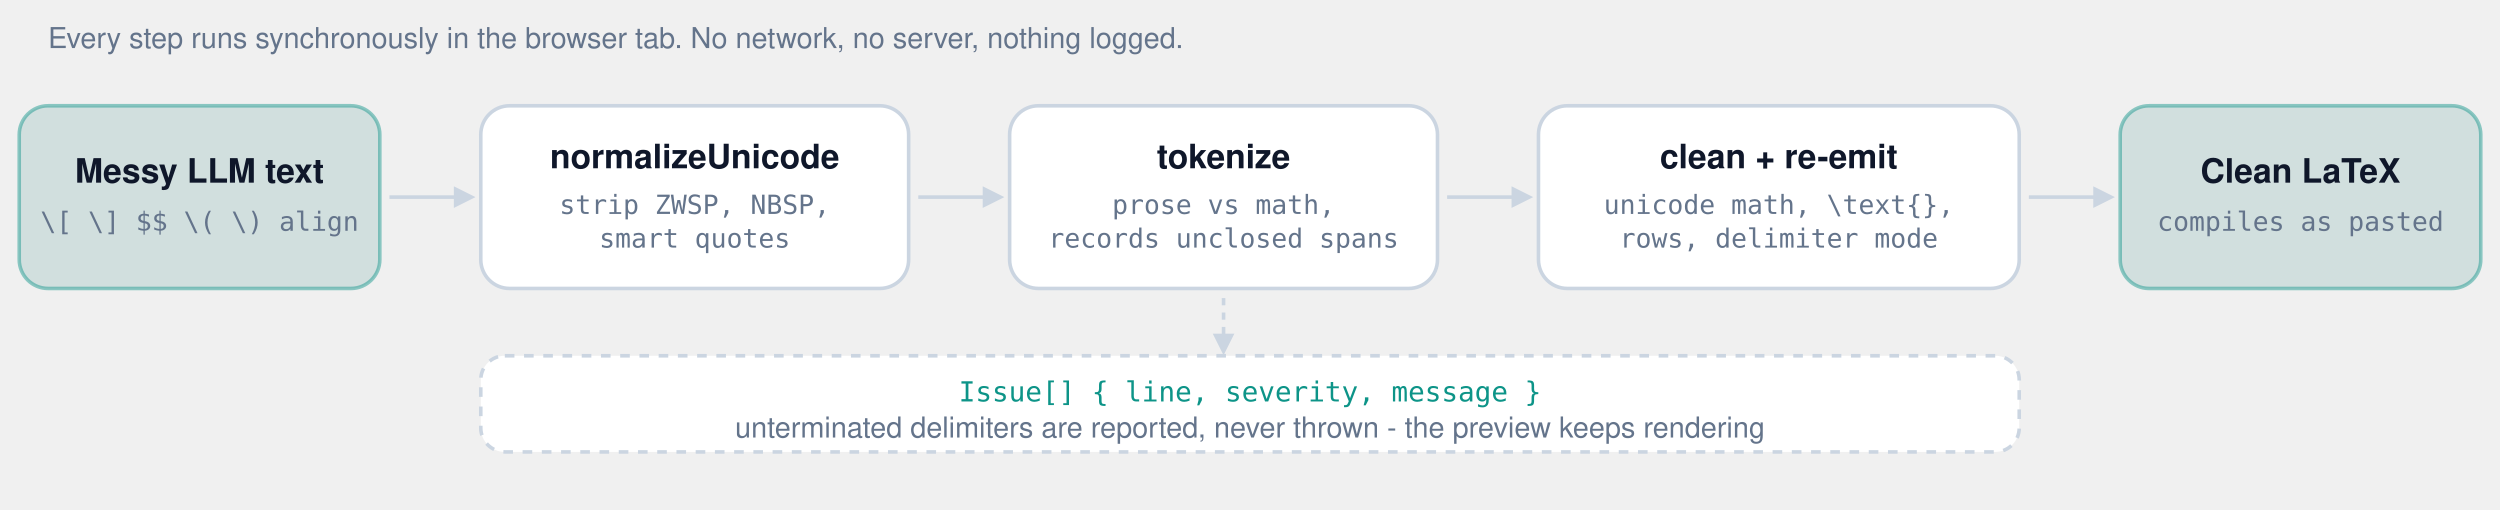
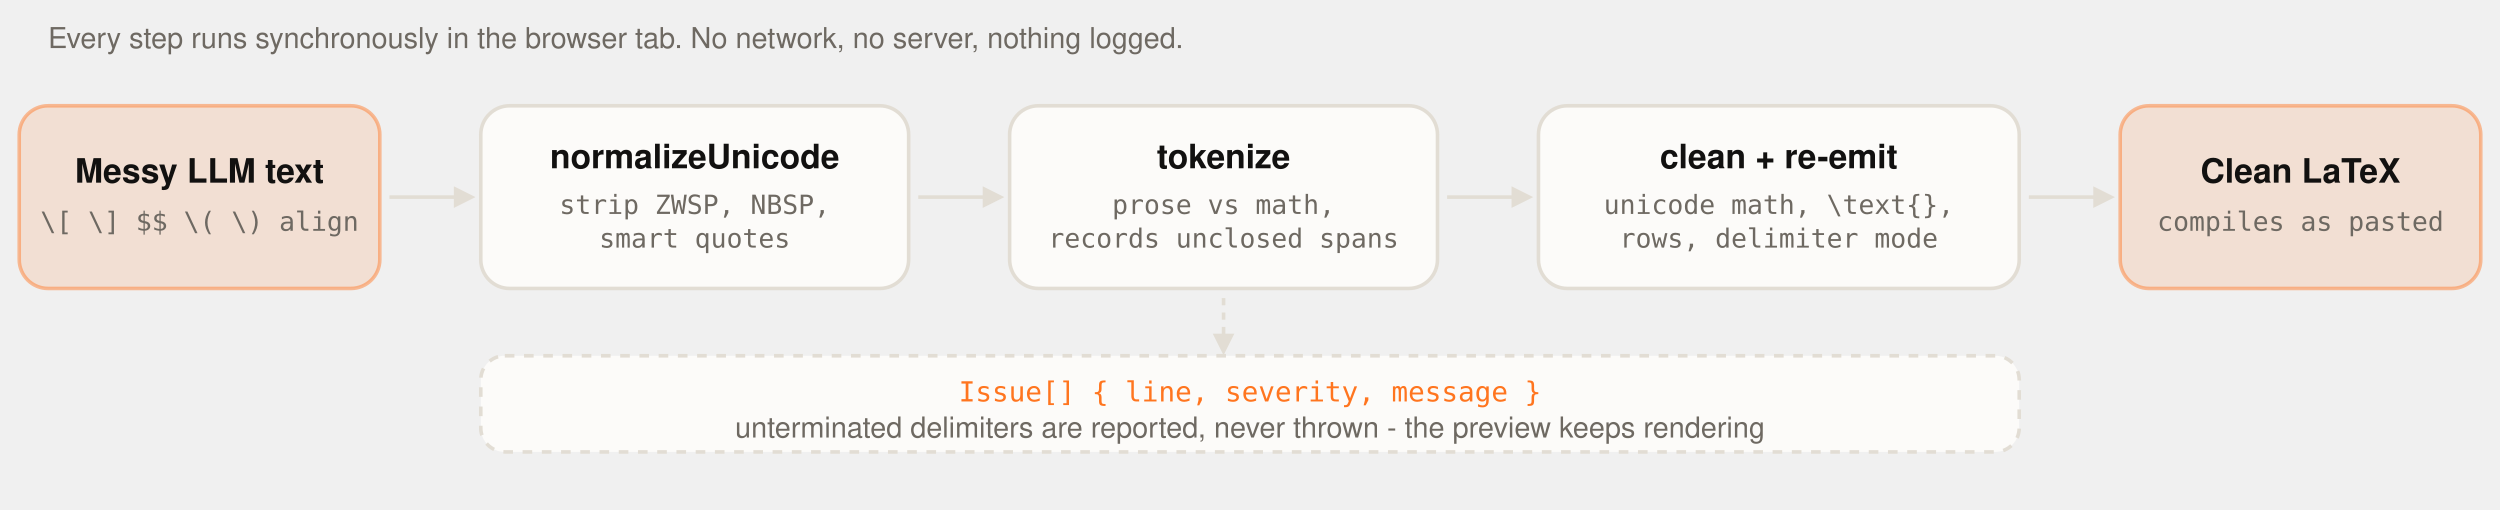
<svg xmlns="http://www.w3.org/2000/svg" width="1040" height="212" viewBox="0 0 1040 212" role="img" aria-label="CleanMath pipeline: messy LLM text is normalized, tokenized into prose and math, each math block is cleaned and re-emitted, producing compilation-ready LaTeX. Every step runs in the browser tab.">
  <style>
-     .box { fill: #ffffff; stroke: #cbd5e1; stroke-width: 1.5; }
-     .io { fill: #0f766e; fill-opacity: 0.14; stroke: #0d9488; stroke-opacity: 0.45; stroke-width: 1.5; }
-     .t { font-family: ui-sans-serif,-apple-system,'Segoe UI',Helvetica,Arial,sans-serif; font-size: 14px; font-weight: 600; fill: #0f172a; }
-     .s { font-family: ui-monospace,SFMono-Regular,Menlo,monospace; font-size: 11px; fill: #64748b; }
-     .a { font-family: ui-monospace,SFMono-Regular,Menlo,monospace; font-size: 11.5px; fill: #0d9488; }
-     .arrow { stroke: #cbd5e1; stroke-width: 1.5; fill: none; }
-     .note { font-family: ui-sans-serif,-apple-system,'Segoe UI',Helvetica,Arial,sans-serif; font-size: 12px; fill: #64748b; }
+     .box { fill: #fcfbf9; stroke: #e2ddd4; stroke-width: 1.5; }
+     .io { fill: #ff751f; fill-opacity: 0.14; stroke: #ff751f; stroke-opacity: 0.45; stroke-width: 1.5; }
+     .t { font-family: ui-sans-serif,-apple-system,'Segoe UI',Helvetica,Arial,sans-serif; font-size: 14px; font-weight: 600; fill: #121110; }
+     .s { font-family: ui-monospace,SFMono-Regular,Menlo,monospace; font-size: 11px; fill: #6e6962; }
+     .a { font-family: ui-monospace,SFMono-Regular,Menlo,monospace; font-size: 11.5px; fill: #ff751f; }
+     .arrow { stroke: #e2ddd4; stroke-width: 1.5; fill: none; }
+     .note { font-family: ui-sans-serif,-apple-system,'Segoe UI',Helvetica,Arial,sans-serif; font-size: 12px; fill: #6e6962; }
  </style>
  <defs>
    <marker id="head" viewBox="0 0 10 10" refX="8" refY="5" markerWidth="6" markerHeight="6" orient="auto-start-reverse">
-       <path d="M0 0 L10 5 L0 10 z" fill="#cbd5e1" />
+       <path d="M0 0 L10 5 L0 10 z" fill="#e2ddd4" />
    </marker>
  </defs>
  <rect class="io" x="8" y="44" width="150" height="76" rx="12" />
  <text class="t" x="83" y="76" text-anchor="middle">Messy LLM text</text>
  <text class="s" x="83" y="96" text-anchor="middle">\[ \] $$ \( \) align</text>
  <path class="arrow" d="M162 82 H196" marker-end="url(#head)" />
  <rect class="box" x="200" y="44" width="178" height="76" rx="12" />
  <text class="t" x="289" y="70" text-anchor="middle">normalizeUnicode</text>
  <text class="s" x="289" y="89" text-anchor="middle">strip ZWSP, NBSP,</text>
  <text class="s" x="289" y="103" text-anchor="middle">smart quotes</text>
  <path class="arrow" d="M382 82 H416" marker-end="url(#head)" />
  <rect class="box" x="420" y="44" width="178" height="76" rx="12" />
  <text class="t" x="509" y="70" text-anchor="middle">tokenize</text>
  <text class="s" x="509" y="89" text-anchor="middle">prose vs math,</text>
  <text class="s" x="509" y="103" text-anchor="middle">records unclosed spans</text>
  <path class="arrow" d="M602 82 H636" marker-end="url(#head)" />
  <rect class="box" x="640" y="44" width="200" height="76" rx="12" />
  <text class="t" x="740" y="70" text-anchor="middle">clean + re-emit</text>
  <text class="s" x="740" y="89" text-anchor="middle">unicode math, \text{},</text>
  <text class="s" x="740" y="103" text-anchor="middle">rows, delimiter mode</text>
  <path class="arrow" d="M844 82 H878" marker-end="url(#head)" />
  <rect class="io" x="882" y="44" width="150" height="76" rx="12" />
  <text class="t" x="957" y="76" text-anchor="middle">Clean LaTeX</text>
  <text class="s" x="957" y="96" text-anchor="middle">compiles as pasted</text>
-   <rect x="200" y="148" width="640" height="40" rx="10" fill="#ffffff" stroke="#cbd5e1" stroke-width="1.5" stroke-dasharray="4 4" />
+   <rect x="200" y="148" width="640" height="40" rx="10" fill="#fcfbf9" stroke="#e2ddd4" stroke-width="1.5" stroke-dasharray="4 4" />
  <text class="a" x="520" y="167" text-anchor="middle">Issue[] { line, severity, message }</text>
  <text class="note" x="520" y="182" text-anchor="middle">unterminated delimiters are reported, never thrown - the preview keeps rendering</text>
  <path class="arrow" d="M509 124 V146" marker-end="url(#head)" stroke-dasharray="3 3" />
  <text class="note" x="20" y="20">Every step runs synchronously in the browser tab. No network, no server, nothing logged.</text>
</svg>
